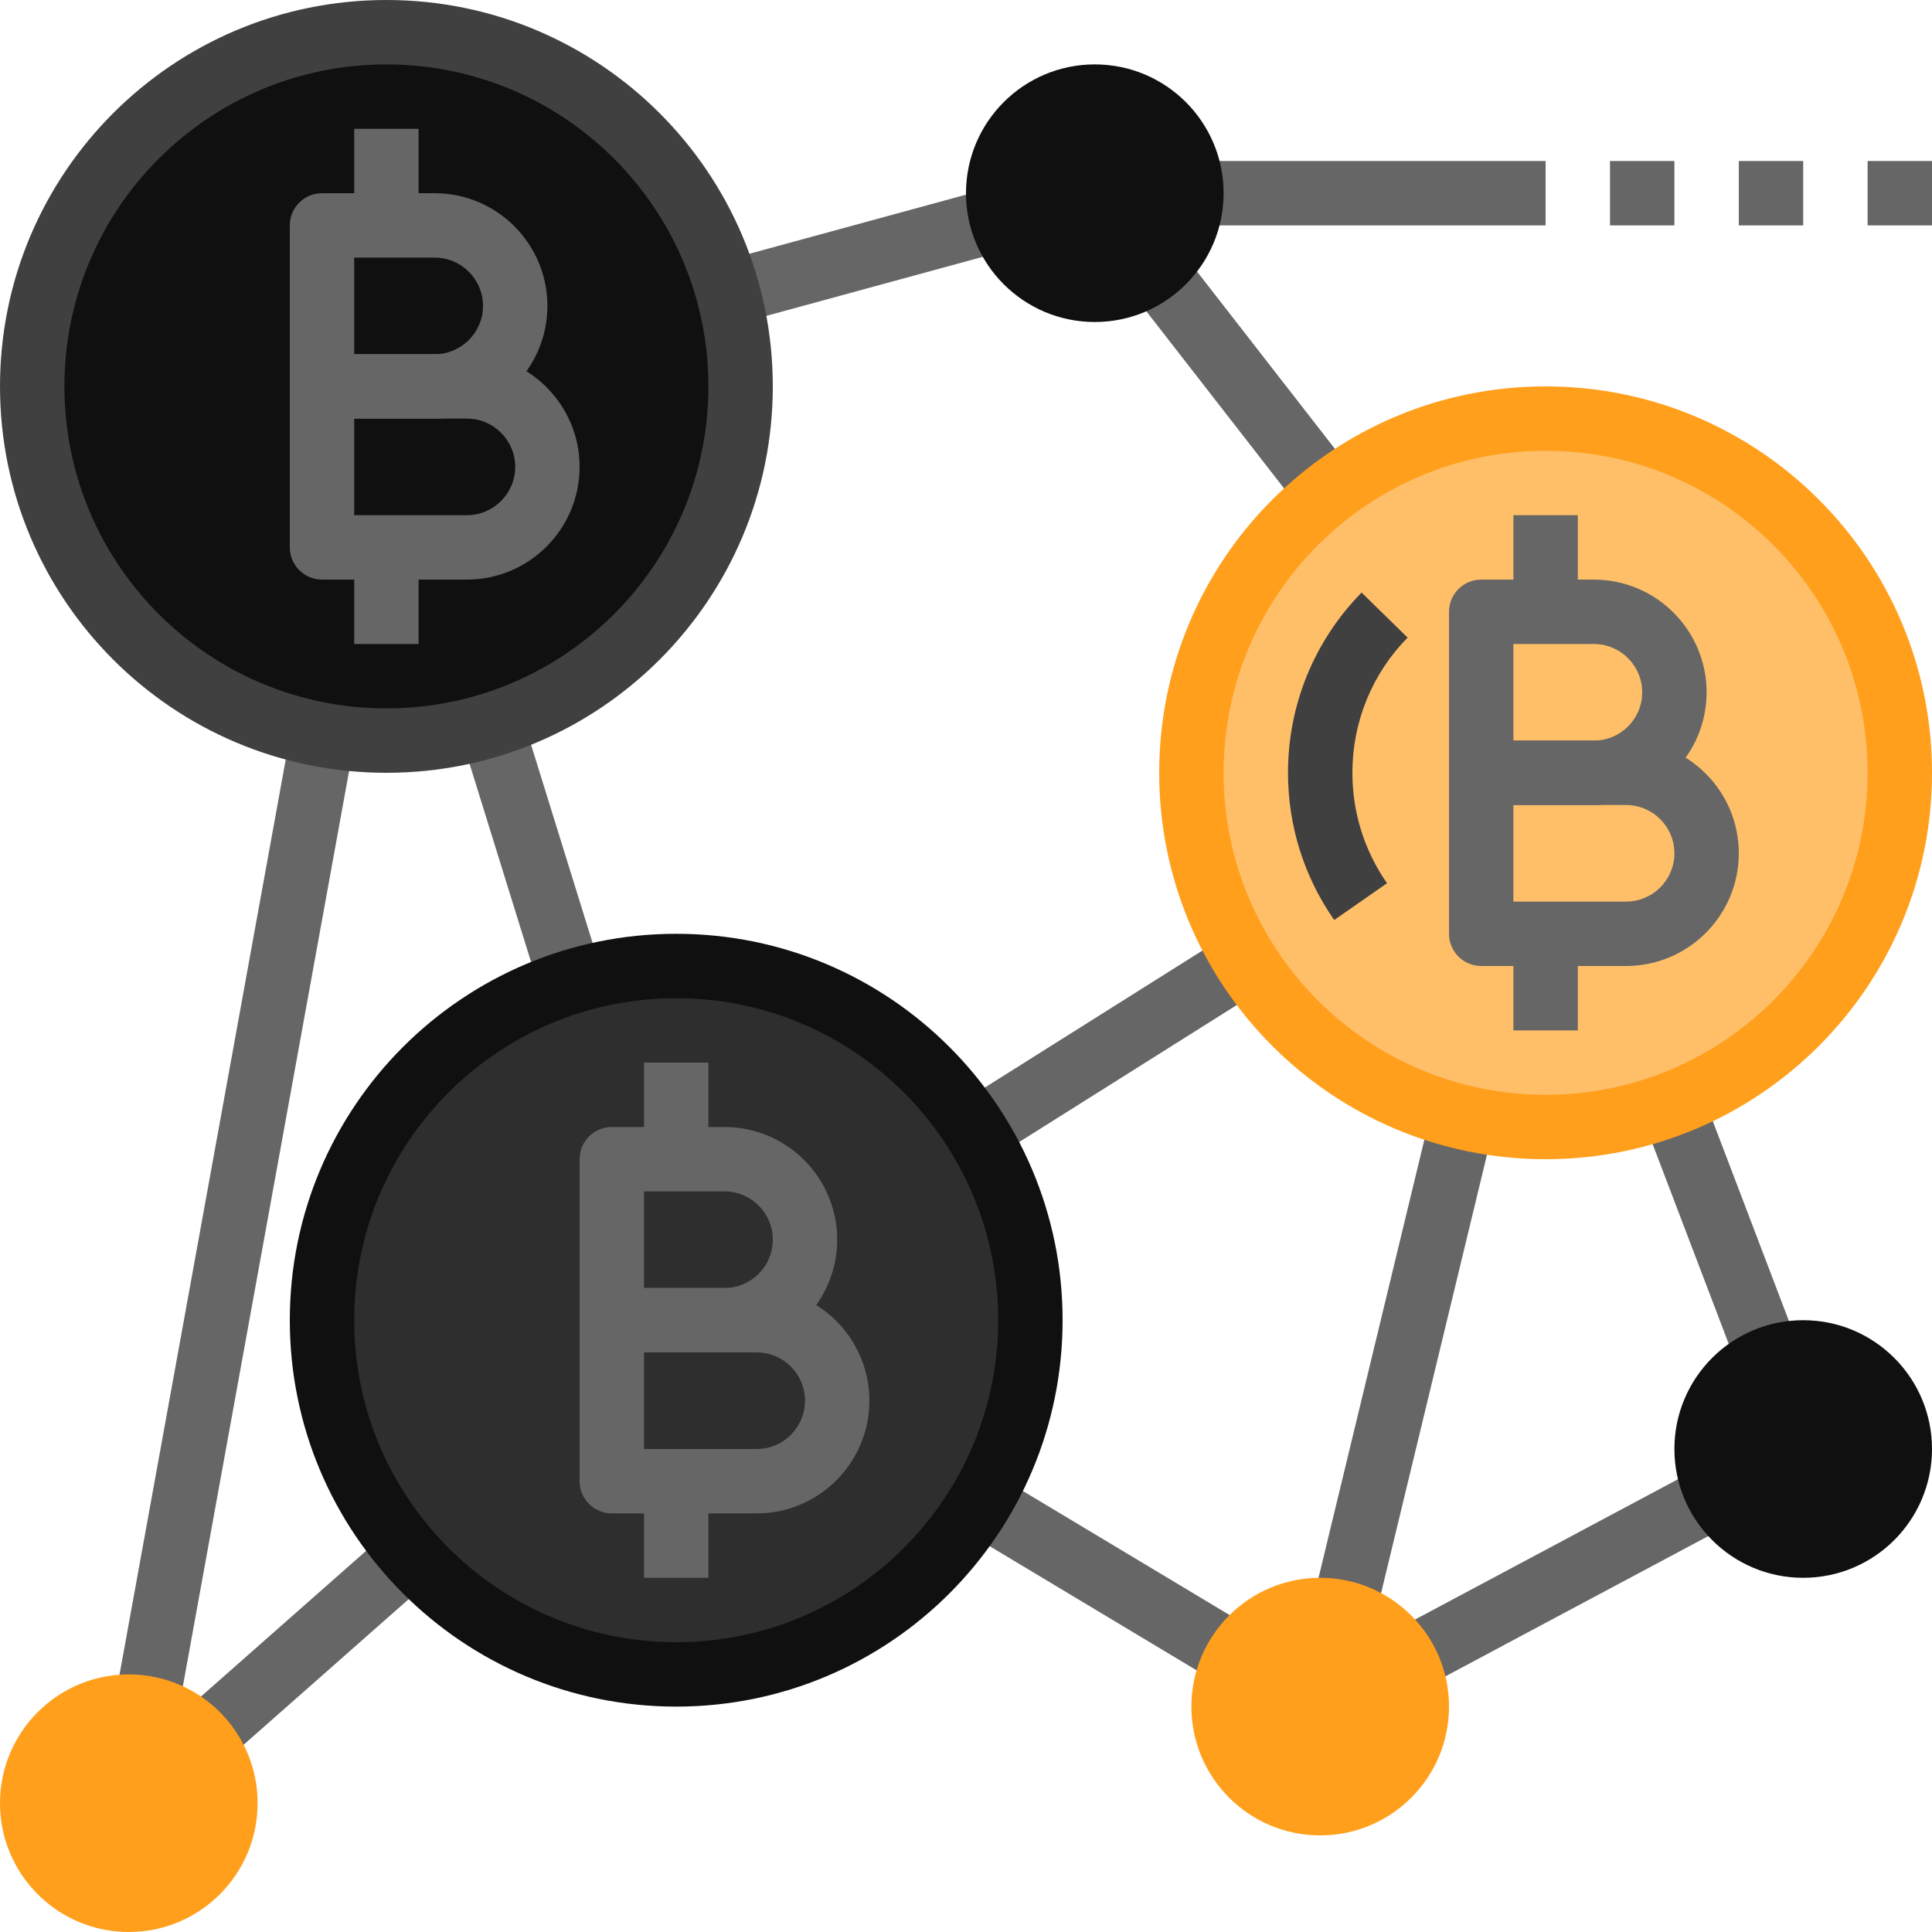
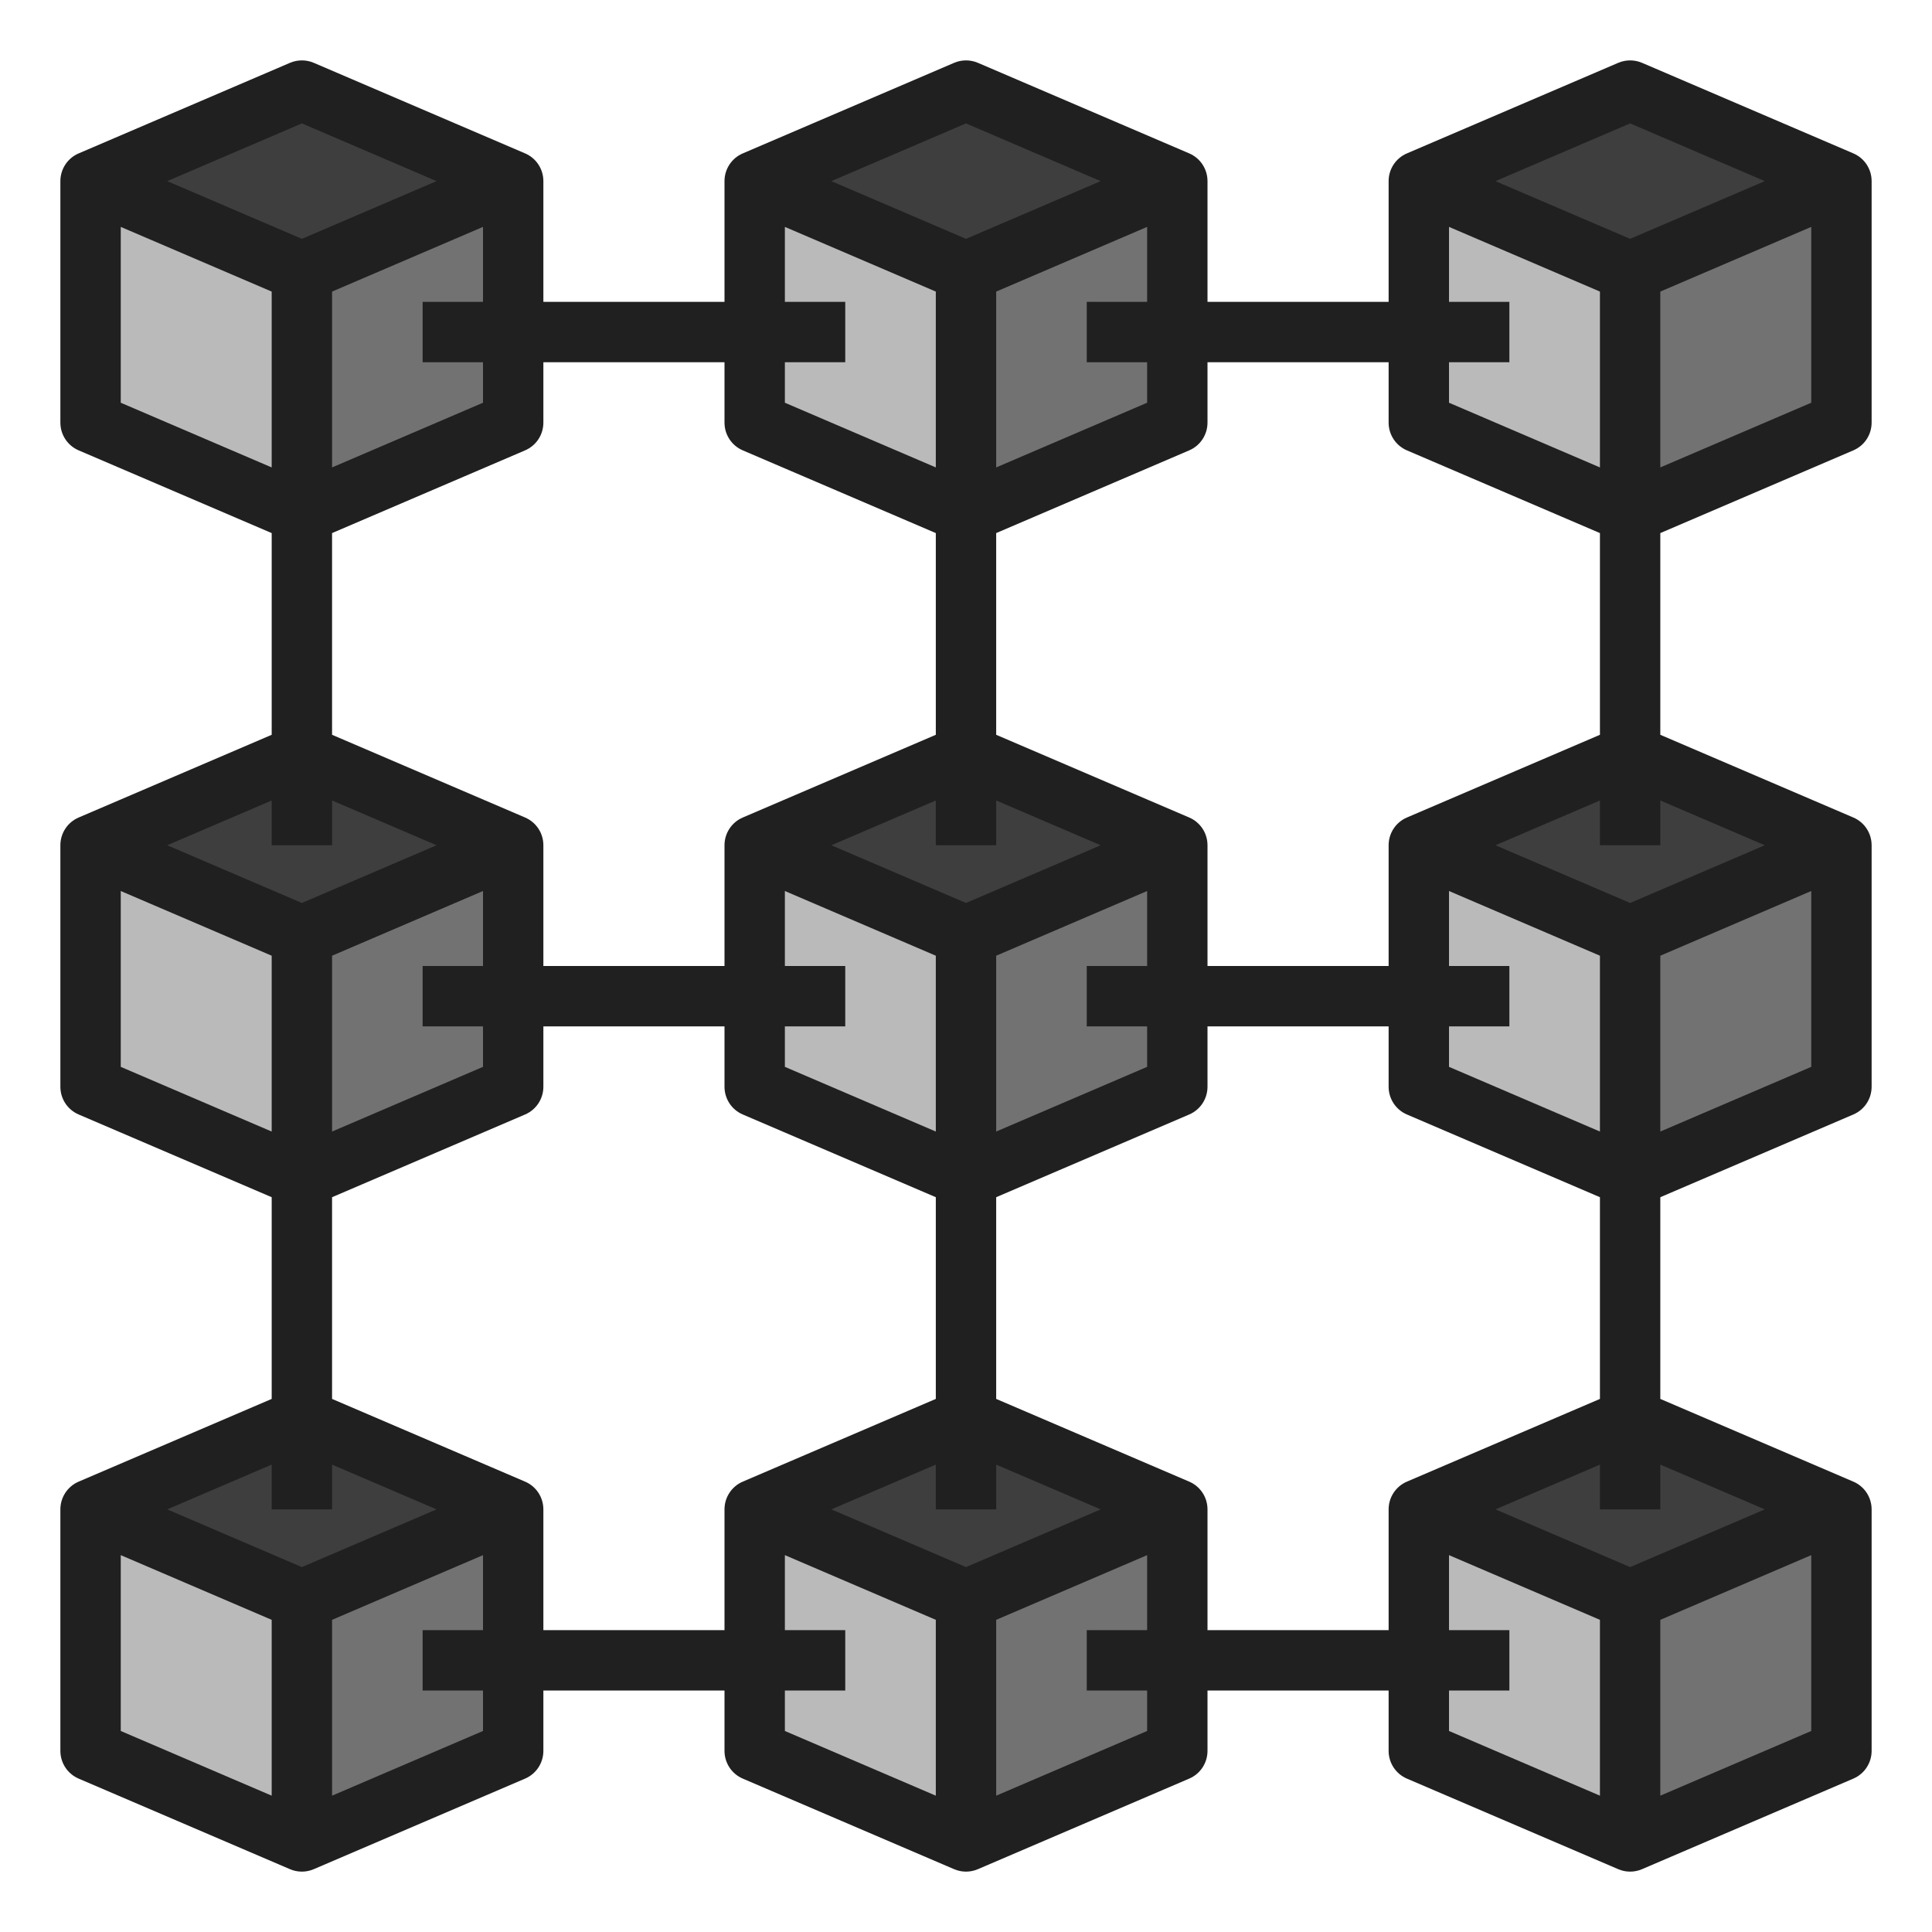
- <svg xmlns="http://www.w3.org/2000/svg" version="1.1" width="512" height="512" x="0" y="0" viewBox="0 0 480 480" style="enable-background:new 0 0 512 512" xml:space="preserve" class="">
+ <svg xmlns="http://www.w3.org/2000/svg" version="1.1" width="512" height="512" x="0" y="0" viewBox="0 0 64 64" style="enable-background:new 0 0 512 512" xml:space="preserve" class="">
  <g>
-     <g>
-       <rect x="38.612" y="400.876" transform="matrix(-0.7499 0.6615 -0.6615 -0.7499 404.0119 665.0237)" style="" width="75.389" height="15.999" fill="#666666" data-original="#666666" class="" />
-       <rect x="123.933" y="171.477" transform="matrix(-0.9551 0.2964 -0.2964 -0.9551 320.7634 375.3055)" style="" width="16.001" height="80.979" fill="#666666" data-original="#666666" class="" />
-       <rect x="-68.581" y="300.005" transform="matrix(-0.1787 0.9839 -0.9839 -0.1787 370.7635 306.5199)" style="" width="252.063" height="16" fill="#666666" data-original="#666666" class="" />
-       <rect x="174.615" y="57.064" transform="matrix(-0.9647 0.2632 -0.2632 -0.9647 428.0808 72.7789)" style="" width="69.101" height="15.999" fill="#666666" data-original="#666666" class="" />
-       <rect x="298.239" y="56.387" transform="matrix(-0.7894 0.6139 -0.6139 -0.7894 604.3723 -23.626)" style="" width="16" height="70.945" fill="#666666" data-original="#666666" class="" />
-       <rect x="233.701" y="253.369" transform="matrix(-0.8463 0.5328 -0.5328 -0.8463 644.6507 336.7123)" style="" width="80.084" height="16.001" fill="#666666" data-original="#666666" class="" />
-       <rect x="263.978" y="353.153" transform="matrix(-0.5145 0.8575 -0.8575 -0.5145 746.7382 358.1508)" style="" width="16" height="74.641" fill="#666666" data-original="#666666" class="" />
-       <rect x="338.172" y="383.98" transform="matrix(-0.8823 0.4707 -0.4707 -0.8823 914.9022 555.175)" style="" width="99.729" height="16" fill="#666666" data-original="#666666" class="" />
-       <rect x="283.495" y="328.01" transform="matrix(-0.2348 0.972 -0.972 -0.2348 757.9687 75.3466)" style="" width="131.666" height="15.999" fill="#666666" data-original="#666666" class="" />
-       <rect x="420" y="273.756" transform="matrix(-0.9345 0.356 -0.356 -0.9345 937.418 442.4208)" style="" width="16" height="67.417" fill="#666666" data-original="#666666" class="" />
-       <rect x="296" y="40" style="" width="88" height="16" fill="#666666" data-original="#666666" class="" />
+     <g fill="#732de2">
+       <path d="m61 50v8l-7 3v-8z" fill="#727272" data-original="#732de2" style="" class="" />
+       <path d="m61 28v8l-7 3v-8z" fill="#727272" data-original="#732de2" style="" class="" />
+       <path d="m61 6v8l-7 3v-8z" fill="#727272" data-original="#732de2" style="" class="" />
    </g>
-     <circle style="" cx="384" cy="192" r="96" fill="#ff9f1c" data-original="#ff9f1c" class="" />
-     <circle style="" cx="384" cy="192" r="80" fill="#ffbf69" data-original="#ffbf69" class="" />
-     <circle style="" cx="168" cy="328" r="96" fill="#101010" data-original="#60c4c2" class="" />
-     <circle style="" cx="168" cy="328" r="80" fill="#2e2e2e" data-original="#cbf3f0" class="" />
-     <g>
-       <path style="" d="M331.48,228.576C323.976,217.808,320,205.16,320,192c0-16.848,6.496-32.752,18.28-44.784   l11.432,11.192C340.864,167.432,336,179.36,336,192c0,9.872,2.976,19.36,8.6,27.432L331.48,228.576z" fill="#404040" data-original="#e8eded" class="" />
-       <circle style="" cx="96" cy="96" r="96" fill="#404040" data-original="#e8eded" class="" />
-     </g>
-     <g>
-       <circle style="" cx="96" cy="96" r="80" fill="#101010" data-original="#60c4c2" class="" />
-       <circle style="" cx="272" cy="48" r="32" fill="#101010" data-original="#60c4c2" class="" />
-       <circle style="" cx="448" cy="360" r="32" fill="#101010" data-original="#60c4c2" class="" />
-     </g>
-     <g>
-       <circle style="" cx="328" cy="424" r="32" fill="#ff9f1c" data-original="#ff9f1c" class="" />
-       <circle style="" cx="32" cy="448" r="32" fill="#ff9f1c" data-original="#ff9f1c" class="" />
-     </g>
-     <g>
-       <path style="" d="M396,200h-28c-4.416,0-8-3.584-8-8v-40c0-4.416,3.584-8,8-8h28c15.44,0,28,12.56,28,28   S411.44,200,396,200z M376,184h20c6.616,0,12-5.384,12-12s-5.384-12-12-12h-20V184z" fill="#666666" data-original="#666666" class="" />
-       <path style="" d="M404,240h-36c-4.416,0-8-3.584-8-8v-40c0-4.416,3.584-8,8-8h36c15.44,0,28,12.56,28,28   S419.44,240,404,240z M376,224h28c6.616,0,12-5.384,12-12s-5.384-12-12-12h-28V224z" fill="#666666" data-original="#666666" class="" />
-       <rect x="376" y="128" style="" width="16" height="24" fill="#666666" data-original="#666666" class="" />
-       <rect x="376" y="232" style="" width="16" height="24" fill="#666666" data-original="#666666" class="" />
-       <path style="" d="M108,104H80c-4.416,0-8-3.584-8-8V56c0-4.416,3.584-8,8-8h28c15.44,0,28,12.56,28,28   S123.44,104,108,104z M88,88h20c6.616,0,12-5.384,12-12s-5.384-12-12-12H88V88z" fill="#666666" data-original="#666666" class="" />
-       <path style="" d="M116,144H80c-4.416,0-8-3.584-8-8V96c0-4.416,3.584-8,8-8h36c15.44,0,28,12.56,28,28   S131.44,144,116,144z M88,128h28c6.616,0,12-5.384,12-12s-5.384-12-12-12H88V128z" fill="#666666" data-original="#666666" class="" />
-       <rect x="88" y="32" style="" width="16" height="24" fill="#666666" data-original="#666666" class="" />
-       <rect x="88" y="136" style="" width="16" height="24" fill="#666666" data-original="#666666" class="" />
-       <path style="" d="M180,336h-28c-4.416,0-8-3.584-8-8v-40c0-4.416,3.584-8,8-8h28c15.44,0,28,12.56,28,28   S195.44,336,180,336z M160,320h20c6.616,0,12-5.384,12-12s-5.384-12-12-12h-20V320z" fill="#666666" data-original="#666666" class="" />
-       <path style="" d="M188,376h-36c-4.416,0-8-3.584-8-8v-40c0-4.416,3.584-8,8-8h36c15.44,0,28,12.56,28,28   S203.44,376,188,376z M160,360h28c6.616,0,12-5.384,12-12s-5.384-12-12-12h-28V360z" fill="#666666" data-original="#666666" class="" />
-       <rect x="160" y="264" style="" width="16" height="24" fill="#666666" data-original="#666666" class="" />
-       <rect x="160" y="368" style="" width="16" height="24" fill="#666666" data-original="#666666" class="" />
-       <rect x="400" y="40" style="" width="16" height="16" fill="#666666" data-original="#666666" class="" />
-       <rect x="432" y="40" style="" width="16" height="16" fill="#666666" data-original="#666666" class="" />
-       <rect x="464" y="40" style="" width="16" height="16" fill="#666666" data-original="#666666" class="" />
-     </g>
-     <g>
- </g>
-     <g>
- </g>
-     <g>
- </g>
-     <g>
- </g>
-     <g>
- </g>
-     <g>
- </g>
-     <g>
- </g>
-     <g>
- </g>
-     <g>
- </g>
-     <g>
- </g>
-     <g>
- </g>
-     <g>
- </g>
-     <g>
- </g>
-     <g>
- </g>
-     <g>
- </g>
+     <path d="m61 6-7 3-7-3 7-3z" fill="#3e3e3e" data-original="#f4b34a" style="" class="" />
+     <path d="m54 25 7 3-7 3-7-3z" fill="#3e3e3e" data-original="#f4b34a" style="" class="" />
+     <path d="m54 47 7 3-7 3-7-3z" fill="#3e3e3e" data-original="#f4b34a" style="" class="" />
+     <path d="m47 50 7 3v8l-7-3z" fill="#bababa" data-original="#e58842" style="" class="" />
+     <path d="m47 28 7 3v8l-7-3z" fill="#bababa" data-original="#e58842" style="" class="" />
+     <path d="m47 6 7 3v8l-7-3z" fill="#bababa" data-original="#e58842" style="" class="" />
+     <path d="m39 58-7 3v-8l7-3z" fill="#727272" data-original="#732de2" style="" class="" />
+     <path d="m39 36-7 3v-8l7-3z" fill="#727272" data-original="#732de2" style="" class="" />
+     <path d="m39 14-7 3v-8l7-3z" fill="#727272" data-original="#732de2" style="" class="" />
+     <path d="m39 6-7 3-7-3 7-3z" fill="#3e3e3e" data-original="#f4b34a" style="" class="" />
+     <path d="m32 25 7 3-7 3-7-3z" fill="#3e3e3e" data-original="#f4b34a" style="" class="" />
+     <path d="m32 47 7 3-7 3-7-3z" fill="#3e3e3e" data-original="#f4b34a" style="" class="" />
+     <path d="m25 50 7 3v8l-7-3z" fill="#bababa" data-original="#e58842" style="" class="" />
+     <path d="m25 28 7 3v8l-7-3z" fill="#bababa" data-original="#e58842" style="" class="" />
+     <path d="m25 6 7 3v8l-7-3z" fill="#bababa" data-original="#e58842" style="" class="" />
+     <path d="m17 58-7 3v-8l7-3z" fill="#727272" data-original="#732de2" style="" class="" />
+     <path d="m17 36-7 3v-8l7-3z" fill="#727272" data-original="#732de2" style="" class="" />
+     <path d="m17 14-7 3v-8l7-3z" fill="#727272" data-original="#732de2" style="" class="" />
+     <path d="m17 6-7 3-7-3 7-3z" fill="#3e3e3e" data-original="#f4b34a" style="" class="" />
+     <path d="m10 25 7 3-7 3-7-3z" fill="#3e3e3e" data-original="#f4b34a" style="" class="" />
+     <path d="m10 47 7 3-7 3-7-3z" fill="#3e3e3e" data-original="#f4b34a" style="" class="" />
+     <path d="m10 53v8l-7-3v-8z" fill="#bababa" data-original="#e58842" style="" class="" />
+     <path d="m10 31v8l-7-3v-8z" fill="#bababa" data-original="#e58842" style="" class="" />
+     <path d="m10 9v8l-7-3v-8z" fill="#bababa" data-original="#e58842" style="" class="" />
+     <path d="m61.394 14.919c.368-.157.606-.519.606-.919v-8c0-.4-.238-.762-.606-.919l-7-3c-.25-.107-.537-.107-.787 0l-7 3c-.369.157-.607.519-.607.919v4h-6v-4c0-.4-.238-.762-.606-.919l-7-3c-.25-.107-.537-.107-.787 0l-7 3c-.369.157-.607.519-.607.919v4h-6v-4c0-.4-.238-.762-.606-.919l-7-3c-.25-.107-.537-.107-.787 0l-7 3c-.369.157-.607.519-.607.919v8c0 .4.238.762.606.919l6.394 2.74v6.682l-6.394 2.74c-.368.157-.606.519-.606.919v8c0 .4.238.762.606.919l6.394 2.74v6.682l-6.394 2.74c-.368.157-.606.519-.606.919v8c0 .4.238.762.606.919l7 3c.125.054.26.081.394.081s.269-.027.394-.081l7-3c.368-.157.606-.519.606-.919v-2h6v2c0 .4.238.762.606.919l7 3c.125.054.26.081.394.081s.269-.027.394-.081l7-3c.368-.157.606-.519.606-.919v-2h6v2c0 .4.238.762.606.919l7 3c.125.054.26.081.394.081s.269-.027.394-.081l7-3c.368-.157.606-.519.606-.919v-8c0-.4-.238-.762-.606-.919l-6.394-2.74v-6.682l6.394-2.74c.368-.157.606-.519.606-.919v-8c0-.4-.238-.762-.606-.919l-6.394-2.74v-6.682zm-6.394.565v-5.825l5-2.143v5.825zm-1-11.396 4.461 1.912-4.461 1.912-4.461-1.912zm-6 3.428 5 2.143v5.825l-5-2.143v-1.341h2v-2h-2zm-2 4.484v2c0 .4.238.762.606.919l6.394 2.74v6.682l-6.394 2.74c-.368.157-.606.519-.606.919v4h-6v-4c0-.4-.238-.762-.606-.919l-6.394-2.74v-6.682l6.394-2.74c.368-.157.606-.519.606-.919v-2zm7 25.484-5-2.143v-1.341h2v-2h-2v-2.484l5 2.143zm-15-3.484v1.341l-5 2.143v-5.825l5-2.143v2.484h-2v2zm-6 17.912-4.461-1.912 3.461-1.483v1.483h2v-1.483l3.461 1.483zm-6-17.912h2v-2h-2v-2.484l5 2.143v5.825l-5-2.143zm7-6v-1.483l3.461 1.483-4.461 1.912-4.461-1.912 3.461-1.483v1.483zm5-16v1.341l-5 2.143v-5.825l5-2.143v2.484h-2v2zm-6-7.912 4.461 1.912-4.461 1.912-4.461-1.912zm-6 3.428 5 2.143v5.825l-5-2.143v-1.341h2v-2h-2zm-2 4.484v2c0 .4.238.762.606.919l6.394 2.74v6.682l-6.394 2.74c-.368.157-.606.519-.606.919v4h-6v-4c0-.4-.238-.762-.606-.919l-6.394-2.74v-6.682l6.394-2.74c.368-.157.606-.519.606-.919v-2zm-8 22v1.341l-5 2.143v-5.825l5-2.143v2.484h-2v2zm0-22v1.341l-5 2.143v-5.825l5-2.143v2.484h-2v2zm-6-7.912 4.461 1.912-4.461 1.912-4.461-1.912zm-6 3.428 5 2.143v5.825l-5-2.143zm5 19.001v1.483h2v-1.483l3.461 1.483-4.461 1.912-4.461-1.912zm-5 2.999 5 2.143v5.825l-5-2.143zm5 19.001v1.483h2v-1.483l3.461 1.483-4.461 1.912-4.461-1.912zm-5 2.999 5 2.143v5.825l-5-2.143zm12 5.825-5 2.143v-5.825l5-2.143v2.484h-2v2h2zm2-3.341v-4c0-.4-.238-.762-.606-.919l-6.394-2.74v-6.682l6.394-2.74c.368-.157.606-.519.606-.919v-2h6v2c0 .4.238.762.606.919l6.394 2.74v6.682l-6.394 2.74c-.368.157-.606.519-.606.919v4zm8 2h2v-2h-2v-2.484l5 2.143v5.825l-5-2.143zm12 1.341-5 2.143v-5.825l5-2.143v2.484h-2v2h2zm2-3.341v-4c0-.4-.238-.762-.606-.919l-6.394-2.74v-6.682l6.394-2.74c.368-.157.606-.519.606-.919v-2h6v2c0 .4.238.762.606.919l6.394 2.74v6.682l-6.394 2.74c-.368.157-.606.519-.606.919v4zm8 2h2v-2h-2v-2.484l5 2.143v5.825l-5-2.143zm7 3.484v-5.825l5-2.143v5.825zm3.461-9.484-4.461 1.912-4.461-1.912 3.461-1.483v1.483h2v-1.483zm-3.461-12.516v-5.825l5-2.143v5.825zm3.461-9.484-4.461 1.912-4.461-1.912 3.461-1.483v1.483h2v-1.483z" fill="#202020" data-original="#0b052b" style="" class="" />
  </g>
</svg>
